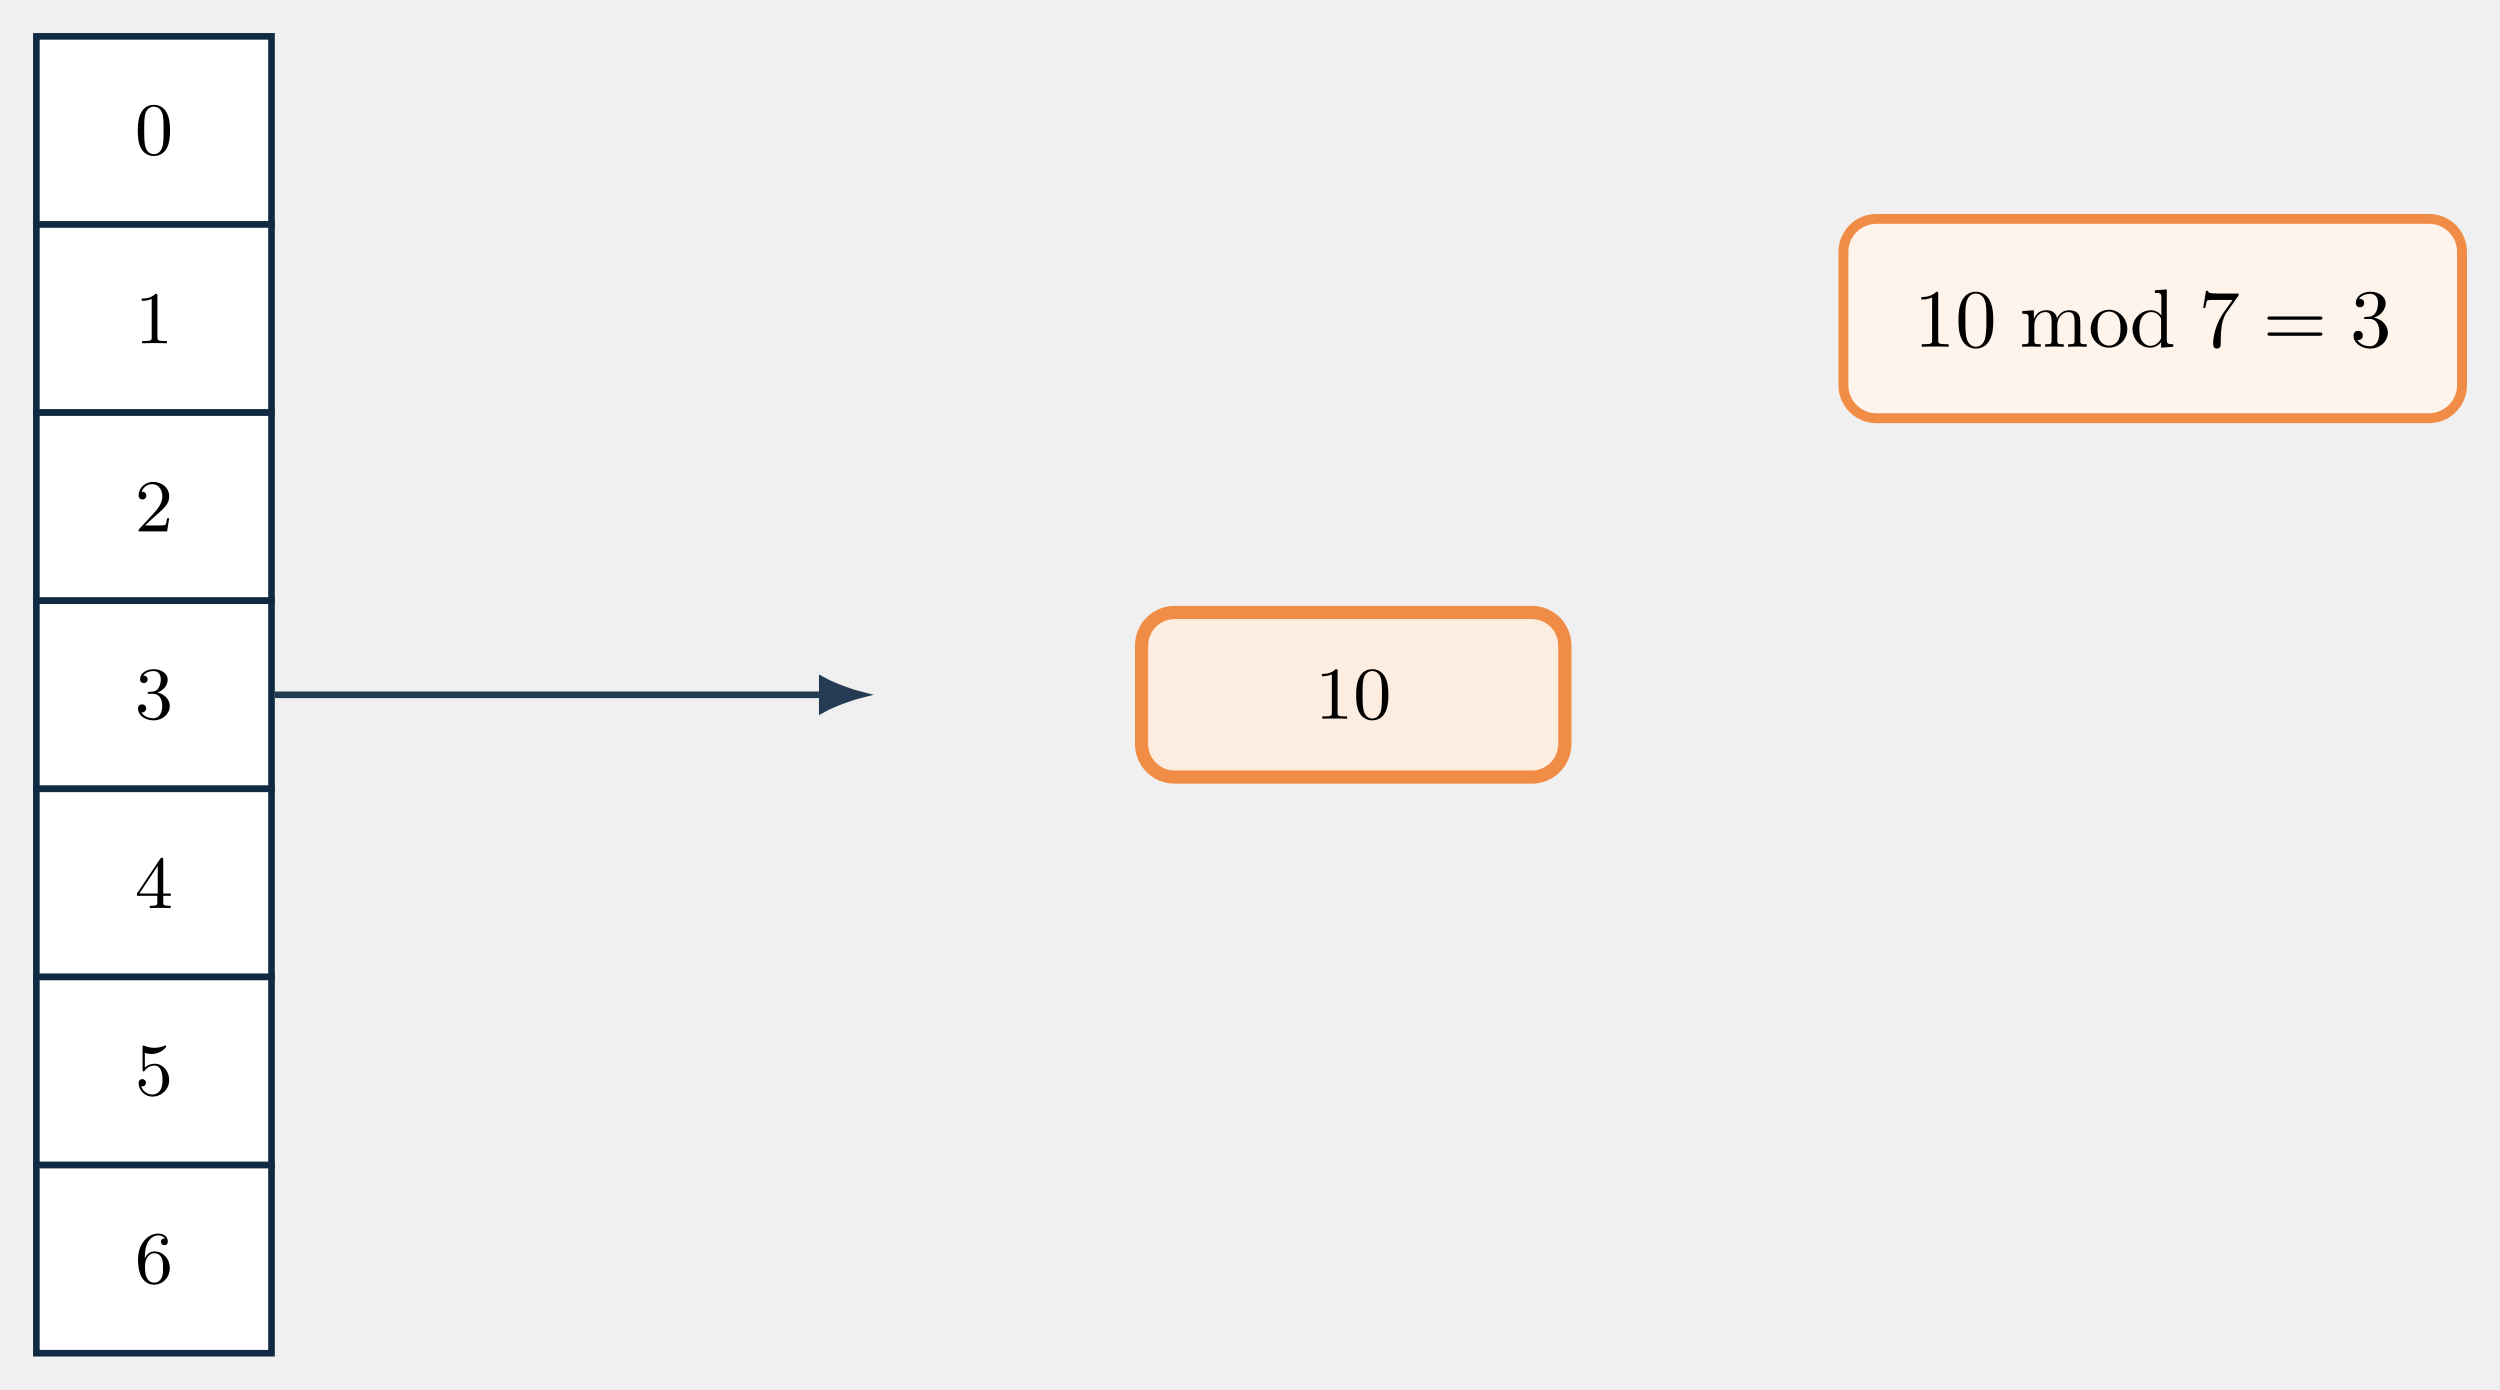
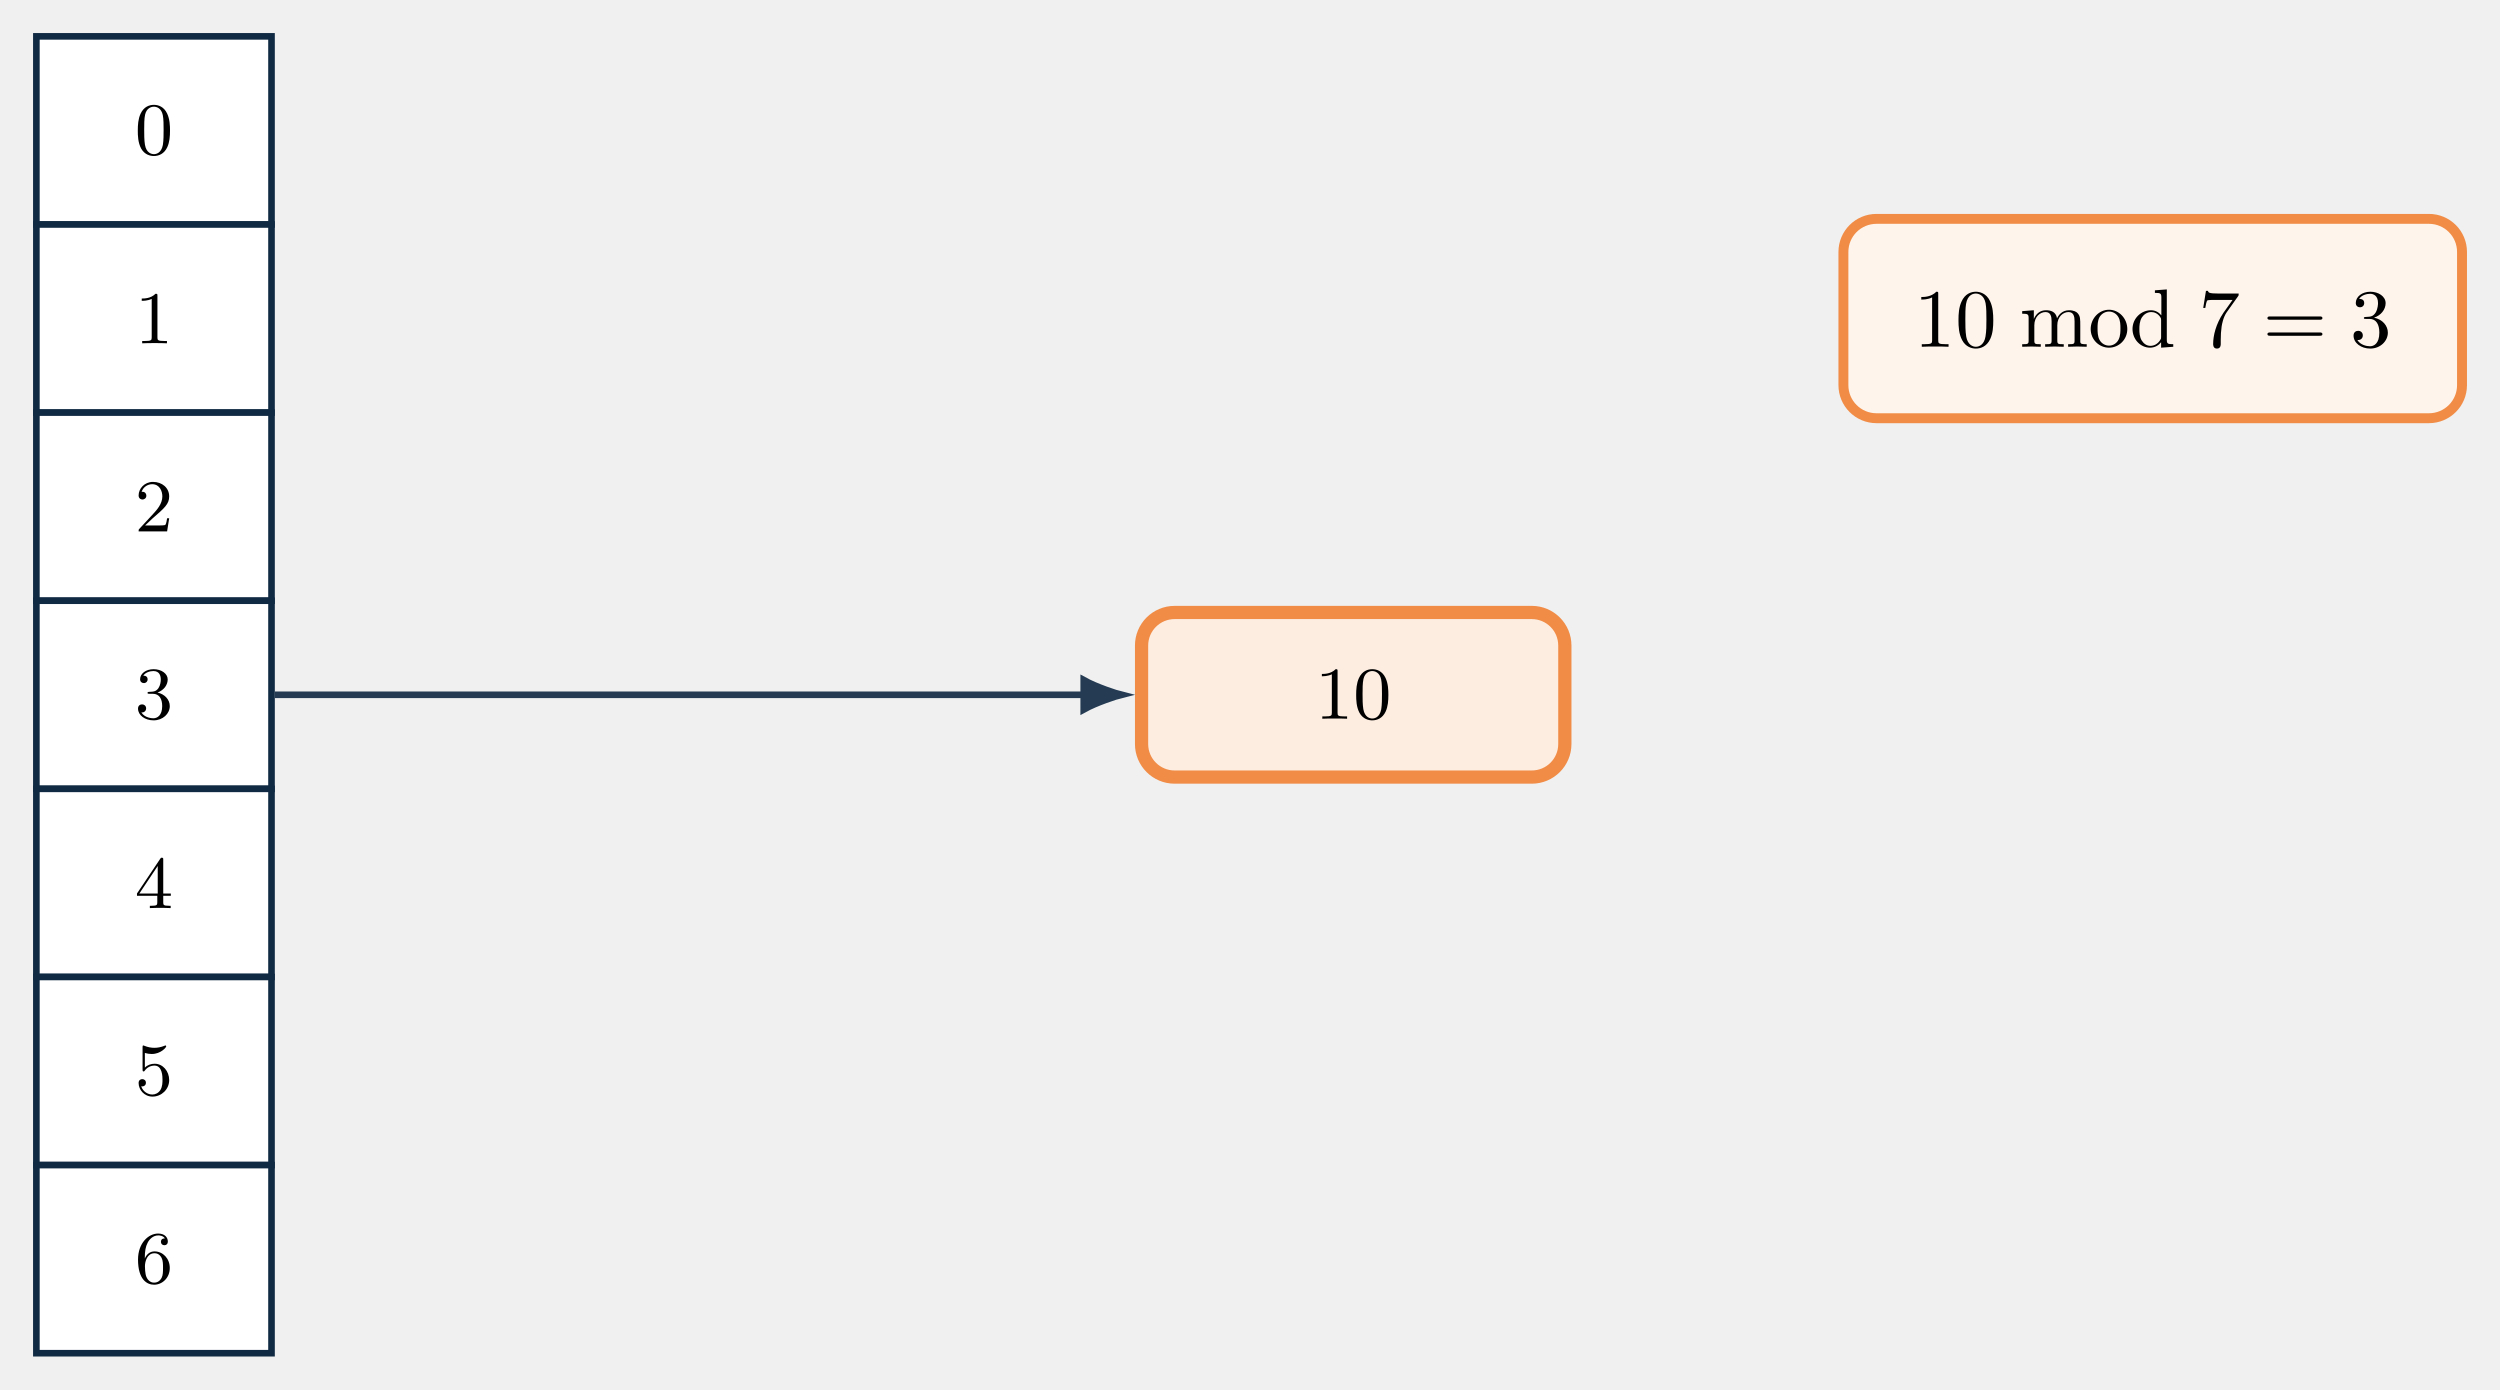
<svg xmlns="http://www.w3.org/2000/svg" xmlns:xlink="http://www.w3.org/1999/xlink" version="1.1" width="301.369pt" height="167.508pt" viewBox="0 0 301.369 167.508">
  <defs>
    <path id="g2-47" d="M5.249 0V-.309C4.552-.309 4.472-.378 4.472-.867V-6.912L3.038-6.803V-6.494C3.735-6.494 3.815-6.424 3.815-5.936V-3.785C3.526-4.143 3.098-4.402 2.56-4.402C1.384-4.402 .339-3.426 .339-2.141C.339-.876 1.315 .11 2.45 .11C3.088 .11 3.536-.229 3.785-.548V.11L5.249 0ZM3.785-1.175C3.785-.996 3.785-.976 3.675-.807C3.376-.329 2.928-.11 2.5-.11C2.052-.11 1.693-.369 1.454-.747C1.195-1.155 1.165-1.723 1.165-2.131C1.165-2.5 1.185-3.098 1.474-3.546C1.683-3.855 2.062-4.183 2.6-4.183C2.948-4.183 3.366-4.034 3.675-3.586C3.785-3.416 3.785-3.396 3.785-3.217V-1.175Z" />
    <path id="g2-75" d="M8.097 0V-.309C7.58-.309 7.331-.309 7.321-.608V-2.51C7.321-3.366 7.321-3.675 7.012-4.034C6.872-4.203 6.544-4.402 5.966-4.402C5.129-4.402 4.691-3.805 4.522-3.426C4.382-4.293 3.645-4.402 3.197-4.402C2.47-4.402 2.002-3.974 1.723-3.357V-4.402L.319-4.293V-3.984C1.016-3.984 1.096-3.914 1.096-3.426V-.757C1.096-.309 .986-.309 .319-.309V0L1.444-.03L2.56 0V-.309C1.892-.309 1.783-.309 1.783-.757V-2.59C1.783-3.625 2.49-4.183 3.127-4.183C3.755-4.183 3.864-3.645 3.864-3.078V-.757C3.864-.309 3.755-.309 3.088-.309V0L4.213-.03L5.329 0V-.309C4.661-.309 4.552-.309 4.552-.757V-2.59C4.552-3.625 5.259-4.183 5.896-4.183C6.524-4.183 6.633-3.645 6.633-3.078V-.757C6.633-.309 6.524-.309 5.856-.309V0L6.982-.03L8.097 0Z" />
    <path id="g2-81" d="M4.691-2.131C4.691-3.406 3.695-4.462 2.49-4.462C1.245-4.462 .279-3.376 .279-2.131C.279-.847 1.315 .11 2.48 .11C3.685 .11 4.691-.867 4.691-2.131ZM3.864-2.211C3.864-1.853 3.864-1.315 3.645-.876C3.426-.428 2.988-.139 2.49-.139C2.062-.139 1.623-.349 1.355-.807C1.106-1.245 1.106-1.853 1.106-2.211C1.106-2.6 1.106-3.137 1.345-3.576C1.614-4.034 2.082-4.243 2.48-4.243C2.918-4.243 3.347-4.024 3.606-3.596S3.864-2.59 3.864-2.211Z" />
    <path id="g1-1" d="M4.582-3.187C4.582-3.984 4.532-4.781 4.183-5.518C3.725-6.474 2.908-6.633 2.49-6.633C1.892-6.633 1.165-6.374 .757-5.448C.438-4.761 .388-3.984 .388-3.187C.388-2.44 .428-1.544 .837-.787C1.265 .02 1.992 .219 2.48 .219C3.018 .219 3.775 .01 4.213-.936C4.532-1.623 4.582-2.4 4.582-3.187ZM2.48 0C2.092 0 1.504-.249 1.325-1.205C1.215-1.803 1.215-2.719 1.215-3.307C1.215-3.944 1.215-4.602 1.295-5.139C1.484-6.325 2.231-6.414 2.48-6.414C2.809-6.414 3.466-6.235 3.655-5.249C3.755-4.691 3.755-3.934 3.755-3.307C3.755-2.56 3.755-1.882 3.645-1.245C3.496-.299 2.928 0 2.48 0Z" />
    <path id="g1-2" d="M2.928-6.374C2.928-6.613 2.928-6.633 2.699-6.633C2.082-5.996 1.205-5.996 .886-5.996V-5.687C1.086-5.687 1.673-5.687 2.191-5.946V-.787C2.191-.428 2.161-.309 1.265-.309H.946V0C1.295-.03 2.161-.03 2.56-.03S3.825-.03 4.173 0V-.309H3.855C2.958-.309 2.928-.418 2.928-.787V-6.374Z" />
    <path id="g1-3" d="M2.888-3.506C3.705-3.775 4.283-4.472 4.283-5.259C4.283-6.076 3.406-6.633 2.45-6.633C1.444-6.633 .687-6.036 .687-5.279C.687-4.95 .906-4.761 1.195-4.761C1.504-4.761 1.703-4.98 1.703-5.269C1.703-5.767 1.235-5.767 1.086-5.767C1.394-6.255 2.052-6.384 2.41-6.384C2.819-6.384 3.366-6.165 3.366-5.269C3.366-5.149 3.347-4.572 3.088-4.133C2.789-3.655 2.45-3.625 2.201-3.615C2.121-3.606 1.882-3.586 1.813-3.586C1.733-3.576 1.663-3.566 1.663-3.466C1.663-3.357 1.733-3.357 1.902-3.357H2.341C3.157-3.357 3.526-2.679 3.526-1.703C3.526-.349 2.839-.06 2.4-.06C1.972-.06 1.225-.229 .876-.817C1.225-.767 1.534-.986 1.534-1.365C1.534-1.723 1.265-1.922 .976-1.922C.737-1.922 .418-1.783 .418-1.345C.418-.438 1.345 .219 2.43 .219C3.645 .219 4.552-.687 4.552-1.703C4.552-2.52 3.924-3.297 2.888-3.506Z" />
    <path id="g1-4" d="M4.741-6.066C4.831-6.185 4.831-6.205 4.831-6.414H2.41C1.195-6.414 1.175-6.544 1.135-6.733H.886L.558-4.681H.807C.837-4.841 .926-5.468 1.056-5.588C1.125-5.647 1.902-5.647 2.032-5.647H4.094C3.984-5.488 3.197-4.402 2.978-4.074C2.082-2.729 1.753-1.345 1.753-.329C1.753-.229 1.753 .219 2.211 .219S2.669-.229 2.669-.329V-.837C2.669-1.384 2.699-1.932 2.779-2.47C2.819-2.699 2.958-3.556 3.396-4.173L4.741-6.066Z" />
    <path id="g1-5" d="M6.843-3.257C6.992-3.257 7.181-3.257 7.181-3.456S6.992-3.655 6.852-3.655H.886C.747-3.655 .558-3.655 .558-3.456S.747-3.257 .896-3.257H6.843ZM6.852-1.325C6.992-1.325 7.181-1.325 7.181-1.524S6.992-1.723 6.843-1.723H.896C.747-1.723 .558-1.723 .558-1.524S.747-1.325 .886-1.325H6.852Z" />
    <path id="g0-56" d="M4.144-1.794C4.144-2.879 3.373-3.767 2.395-3.767C1.964-3.767 1.525-3.624 1.211-3.301V-5.068C1.48-4.987 1.758-4.942 2.036-4.942C3.139-4.942 3.785-5.741 3.785-5.857C3.785-5.938 3.732-5.974 3.687-5.974C3.687-5.974 3.651-5.974 3.57-5.929C3.148-5.759 2.736-5.687 2.359-5.687C1.973-5.687 1.57-5.759 1.157-5.929C1.067-5.974 1.041-5.974 1.041-5.974C.933-5.974 .933-5.884 .933-5.732V-3.095C.933-2.933 .933-2.835 1.058-2.835C1.13-2.835 1.157-2.87 1.211-2.951C1.48-3.328 1.911-3.543 2.377-3.543C3.337-3.543 3.337-2.162 3.337-1.839C3.337-1.561 3.337-1.005 3.086-.601C2.843-.224 2.467-.054 2.117-.054C1.588-.054 .987-.386 .771-1.049C.771-1.049 .834-1.032 .897-1.032C1.076-1.032 1.337-1.148 1.337-1.471C1.337-1.749 1.139-1.911 .897-1.911C.709-1.911 .457-1.803 .457-1.444C.457-.628 1.139 .197 2.135 .197C3.22 .197 4.144-.682 4.144-1.794Z" />
    <path id="g0-57" d="M4.341-1.48V-1.758H3.427V-5.83C3.427-6.01 3.427-6.073 3.256-6.073C3.148-6.073 3.139-6.064 3.059-5.938L.26-1.758V-1.48H2.709V-.709C2.709-.377 2.682-.278 2.009-.278H1.812V0C2.377-.027 3.005-.027 3.068-.027C3.113-.027 3.758-.027 4.324 0V-.278H4.126C3.453-.278 3.427-.377 3.427-.709V-1.48H4.341ZM2.763-1.758H.547L2.763-5.077V-1.758Z" />
    <path id="g0-82" d="M3.875 0V-.278H3.588C2.754-.278 2.727-.386 2.727-.718V-5.732C2.727-5.956 2.718-5.974 2.494-5.974C1.938-5.4 1.112-5.4 .834-5.4V-5.122C1.005-5.122 1.552-5.122 2.036-5.355V-.718C2.036-.386 2.009-.278 1.175-.278H.888V0C1.211-.027 2.009-.027 2.377-.027S3.552-.027 3.875 0Z" />
    <path id="g0-101" d="M4.216-1.821C4.216-2.96 3.391-3.821 2.377-3.821C1.839-3.821 1.453-3.507 1.202-2.969C1.202-3.884 1.301-4.395 1.543-4.862C1.722-5.23 2.162-5.75 2.826-5.75C3.005-5.75 3.418-5.714 3.624-5.391C3.292-5.391 3.148-5.221 3.148-4.978C3.148-4.745 3.31-4.566 3.561-4.566S3.983-4.727 3.983-4.996C3.983-5.499 3.624-5.974 2.808-5.974C1.65-5.974 .386-4.835 .386-2.835C.386-.404 1.48 .197 2.323 .197C3.319 .197 4.216-.637 4.216-1.821ZM3.4-1.83C3.4-1.399 3.4-.96 3.229-.628C2.951-.117 2.556-.054 2.314-.054C1.803-.054 1.507-.475 1.399-.736C1.229-1.139 1.22-1.884 1.22-2.027C1.22-2.628 1.498-3.597 2.359-3.597C2.503-3.597 2.942-3.597 3.229-3.041C3.4-2.7 3.4-2.26 3.4-1.83Z" />
    <path id="g0-106" d="M4.216-1.525C4.216-2.305 3.597-2.969 2.736-3.157C3.57-3.471 3.965-4.126 3.965-4.745C3.965-5.436 3.202-5.974 2.269-5.974S.637-5.445 .637-4.763C.637-4.467 .834-4.297 1.094-4.297S1.543-4.485 1.543-4.745C1.543-5.059 1.328-5.194 1.023-5.194C1.256-5.57 1.803-5.75 2.243-5.75C2.987-5.75 3.131-5.158 3.131-4.736C3.131-4.467 3.077-4.037 2.852-3.696C2.574-3.292 2.26-3.274 2-3.256C1.776-3.238 1.758-3.238 1.686-3.238C1.606-3.229 1.534-3.22 1.534-3.122C1.534-3.005 1.606-3.005 1.758-3.005H2.18C2.96-3.005 3.301-2.377 3.301-1.525C3.301-.377 2.691-.054 2.234-.054C2.063-.054 1.193-.099 .789-.762C1.112-.718 1.363-.942 1.363-1.247C1.363-1.543 1.139-1.731 .879-1.731C.655-1.731 .386-1.597 .386-1.22C.386-.422 1.22 .197 2.26 .197C3.382 .197 4.216-.61 4.216-1.525Z" />
    <path id="g0-107" d="M4.144-1.588H3.893C3.875-1.471 3.803-.942 3.687-.798C3.633-.718 3.014-.718 2.835-.718H1.238L2.126-1.561C3.597-2.835 4.144-3.31 4.144-4.225C4.144-5.256 3.292-5.974 2.189-5.974C1.157-5.974 .457-5.158 .457-4.341C.457-3.893 .843-3.848 .924-3.848C1.121-3.848 1.39-3.992 1.39-4.315C1.39-4.584 1.202-4.781 .924-4.781C.879-4.781 .852-4.781 .816-4.772C1.032-5.409 1.606-5.696 2.09-5.696C3.005-5.696 3.319-4.844 3.319-4.225C3.319-3.31 2.628-2.565 2.198-2.099L.556-.323C.457-.224 .457-.206 .457 0H3.893L4.144-1.588Z" />
    <path id="g0-121" d="M4.243-2.87C4.243-3.471 4.216-4.243 3.902-4.916C3.507-5.759 2.826-5.974 2.305-5.974C1.767-5.974 1.085-5.759 .691-4.898C.404-4.279 .359-3.552 .359-2.87C.359-2.287 .377-1.417 .762-.709C1.184 .054 1.884 .197 2.296 .197C2.879 .197 3.543-.054 3.92-.879C4.189-1.48 4.243-2.153 4.243-2.87ZM3.471-2.978C3.471-2.422 3.471-1.668 3.382-1.139C3.193-.117 2.53-.027 2.305-.027C2.036-.027 1.39-.152 1.22-1.166C1.13-1.695 1.13-2.467 1.13-2.978C1.13-3.588 1.13-4.297 1.238-4.79C1.417-5.588 1.991-5.75 2.296-5.75C2.637-5.75 3.202-5.57 3.373-4.736C3.471-4.243 3.471-3.543 3.471-2.978Z" />
  </defs>
  <g id="page1">
    <path d="M4.384 27.061H32.73V4.383H4.384Z" fill="#fff" />
    <path d="M4.384 27.061H32.73V4.383H4.384Z" stroke="#102a43" fill="none" stroke-width=".797" stroke-miterlimit="10" />
    <g transform="matrix(.999596 0 0 .999596 -.000002 167.508)">
      <use x="16.259" y="-148.958" xlink:href="#g0-121" />
    </g>
    <path d="M4.384 49.738H32.73V27.061H4.384Z" fill="#fff" />
    <path d="M4.384 49.738H32.73V27.061H4.384Z" stroke="#102a43" fill="none" stroke-width=".797" stroke-miterlimit="10" />
    <g transform="matrix(.999596 0 0 .999596 -.000002 167.508)">
      <use x="16.259" y="-126.174" xlink:href="#g0-82" />
    </g>
    <path d="M4.384 72.416H32.73V49.738H4.384Z" fill="#fff" />
    <path d="M4.384 72.416H32.73V49.738H4.384Z" stroke="#102a43" fill="none" stroke-width=".797" stroke-miterlimit="10" />
    <g transform="matrix(.999596 0 0 .999596 -.000002 167.508)">
      <use x="16.259" y="-103.487" xlink:href="#g0-107" />
    </g>
    <path d="M4.384 95.093H32.73V72.416H4.384Z" fill="#fff" />
    <path d="M4.384 95.093H32.73V72.416H4.384Z" stroke="#102a43" fill="none" stroke-width=".797" stroke-miterlimit="10" />
    <g transform="matrix(.999596 0 0 .999596 -.000002 167.508)">
      <use x="16.259" y="-80.9" xlink:href="#g0-106" />
    </g>
    <path d="M4.384 117.771H32.73V95.093H4.384Z" fill="#fff" />
    <path d="M4.384 117.771H32.73V95.093H4.384Z" stroke="#102a43" fill="none" stroke-width=".797" stroke-miterlimit="10" />
    <g transform="matrix(.999596 0 0 .999596 -.000002 167.508)">
      <use x="16.259" y="-58.065" xlink:href="#g0-57" />
    </g>
    <path d="M4.384 140.448H32.73V117.771H4.384Z" fill="#fff" />
    <path d="M4.384 140.448H32.73V117.771H4.384Z" stroke="#102a43" fill="none" stroke-width=".797" stroke-miterlimit="10" />
    <g transform="matrix(.999596 0 0 .999596 -.000002 167.508)">
      <use x="16.259" y="-35.526" xlink:href="#g0-56" />
    </g>
    <path d="M4.384 163.126H32.73V140.448H4.384Z" fill="#fff" />
    <path d="M4.384 163.126H32.73V140.448H4.384Z" stroke="#102a43" fill="none" stroke-width=".797" stroke-miterlimit="10" />
    <g transform="matrix(.999596 0 0 .999596 -.000002 167.508)">
      <use x="16.259" y="-12.84" xlink:href="#g0-101" />
    </g>
    <path d="M184.653 73.833H141.598C139.398 73.833 137.613 75.617 137.613 77.818V89.691C137.613 91.892 139.398 93.676 141.598 93.676H184.653C186.853 93.676 188.638 91.892 188.638 89.691V77.818C188.638 75.617 186.853 73.833 184.653 73.833Z" fill="#fdede1" />
    <path d="M184.653 73.833H141.598C139.398 73.833 137.613 75.617 137.613 77.818V89.691C137.613 91.892 139.398 93.676 141.598 93.676H184.653C186.853 93.676 188.638 91.892 188.638 89.691V77.818C188.638 75.617 186.853 73.833 184.653 73.833Z" stroke="#f08c46" fill="none" stroke-width="1.594" stroke-miterlimit="10" />
    <g transform="matrix(.999596 0 0 .999596 -.000015 167.508)">
      <use x="158.579" y="-80.9" xlink:href="#g0-82" />
      <use x="163.19" y="-80.9" xlink:href="#g0-121" />
    </g>
-     <path d="M33.129 83.755H99.121" stroke="#243b53" fill="none" stroke-width=".797" stroke-miterlimit="10" />
-     <path d="M103.655 83.755C103.098 83.617 100.651 82.834 99.121 81.983V85.527C100.651 84.675 103.098 83.893 103.655 83.755Z" fill="#243b53" />
-     <path d="M103.655 83.755C103.098 83.617 100.651 82.834 99.121 81.983V85.527C100.651 84.675 103.098 83.893 103.655 83.755Z" stroke="#243b53" fill="none" stroke-width=".797" stroke-miterlimit="10" />
+     <path d="M33.129 83.755H130.639" stroke="#243b53" fill="none" stroke-width=".797" stroke-miterlimit="10" />
+     <path d="M135.173 83.755C134.616 83.617 132.169 82.834 130.639 81.983V85.527C132.169 84.675 134.616 83.893 135.173 83.755Z" fill="#243b53" />
+     <path d="M135.173 83.755C134.616 83.617 132.169 82.834 130.639 81.983V85.527C132.169 84.675 134.616 83.893 135.173 83.755Z" stroke="#243b53" fill="none" stroke-width=".797" stroke-miterlimit="10" />
    <path d="M292.805 26.384H226.204C224.003 26.384 222.219 28.168 222.219 30.369V46.43C222.219 48.631 224.003 50.415 226.204 50.415H292.805C295.006 50.415 296.79 48.631 296.79 46.43V30.369C296.79 28.168 295.006 26.384 292.805 26.384Z" fill="#fef4ec" />
    <path d="M292.805 26.384H226.204C224.003 26.384 222.219 28.168 222.219 30.369V46.43C222.219 48.631 224.003 50.415 226.204 50.415H292.805C295.006 50.415 296.79 48.631 296.79 46.43V30.369C296.79 28.168 295.006 26.384 292.805 26.384Z" stroke="#f08c46" fill="none" stroke-width="1.196" stroke-miterlimit="10" />
    <g transform="matrix(1.000265 0 0 1.000265 0 167.508)">
      <use x="230.659" y="-125.673" xlink:href="#g1-2" />
      <use x="235.639" y="-125.673" xlink:href="#g1-1" />
      <use x="243.385" y="-125.673" xlink:href="#g2-75" />
      <use x="251.682" y="-125.673" xlink:href="#g2-81" />
      <use x="256.662" y="-125.673" xlink:href="#g2-47" />
      <use x="264.966" y="-125.673" xlink:href="#g1-4" />
      <use x="272.705" y="-125.673" xlink:href="#g1-5" />
      <use x="283.222" y="-125.673" xlink:href="#g1-3" />
    </g>
  </g>
</svg>
